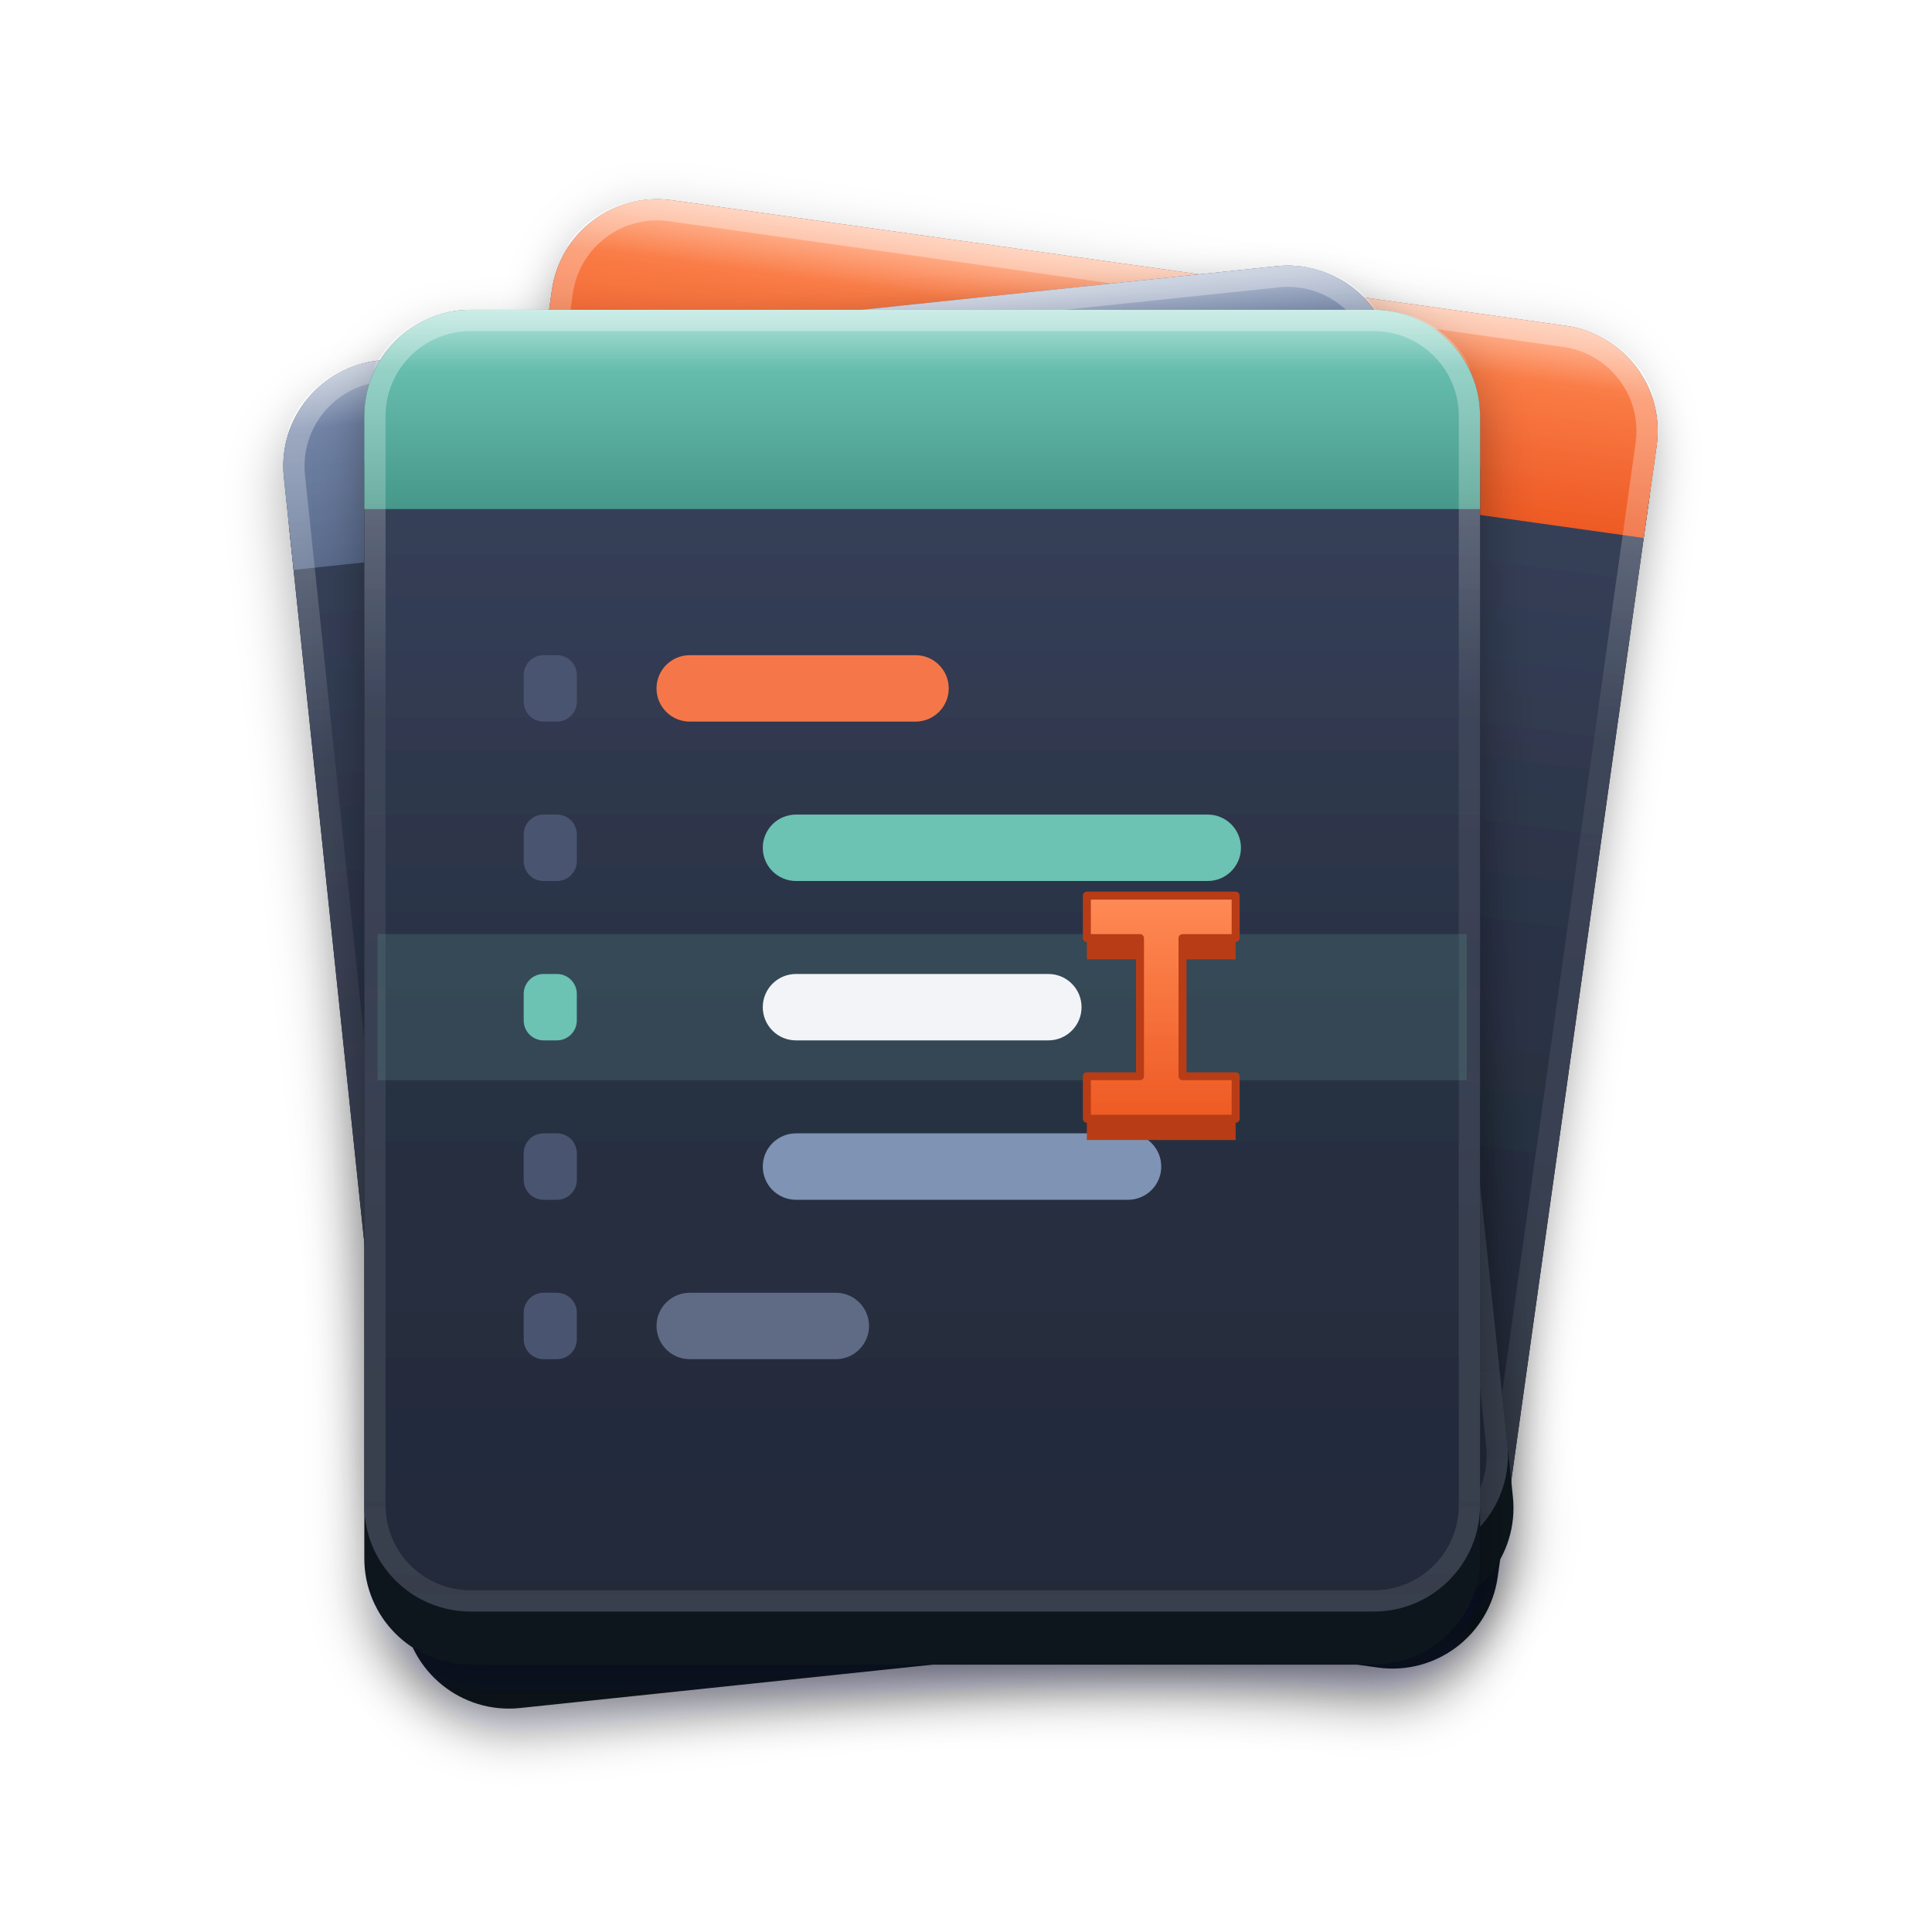
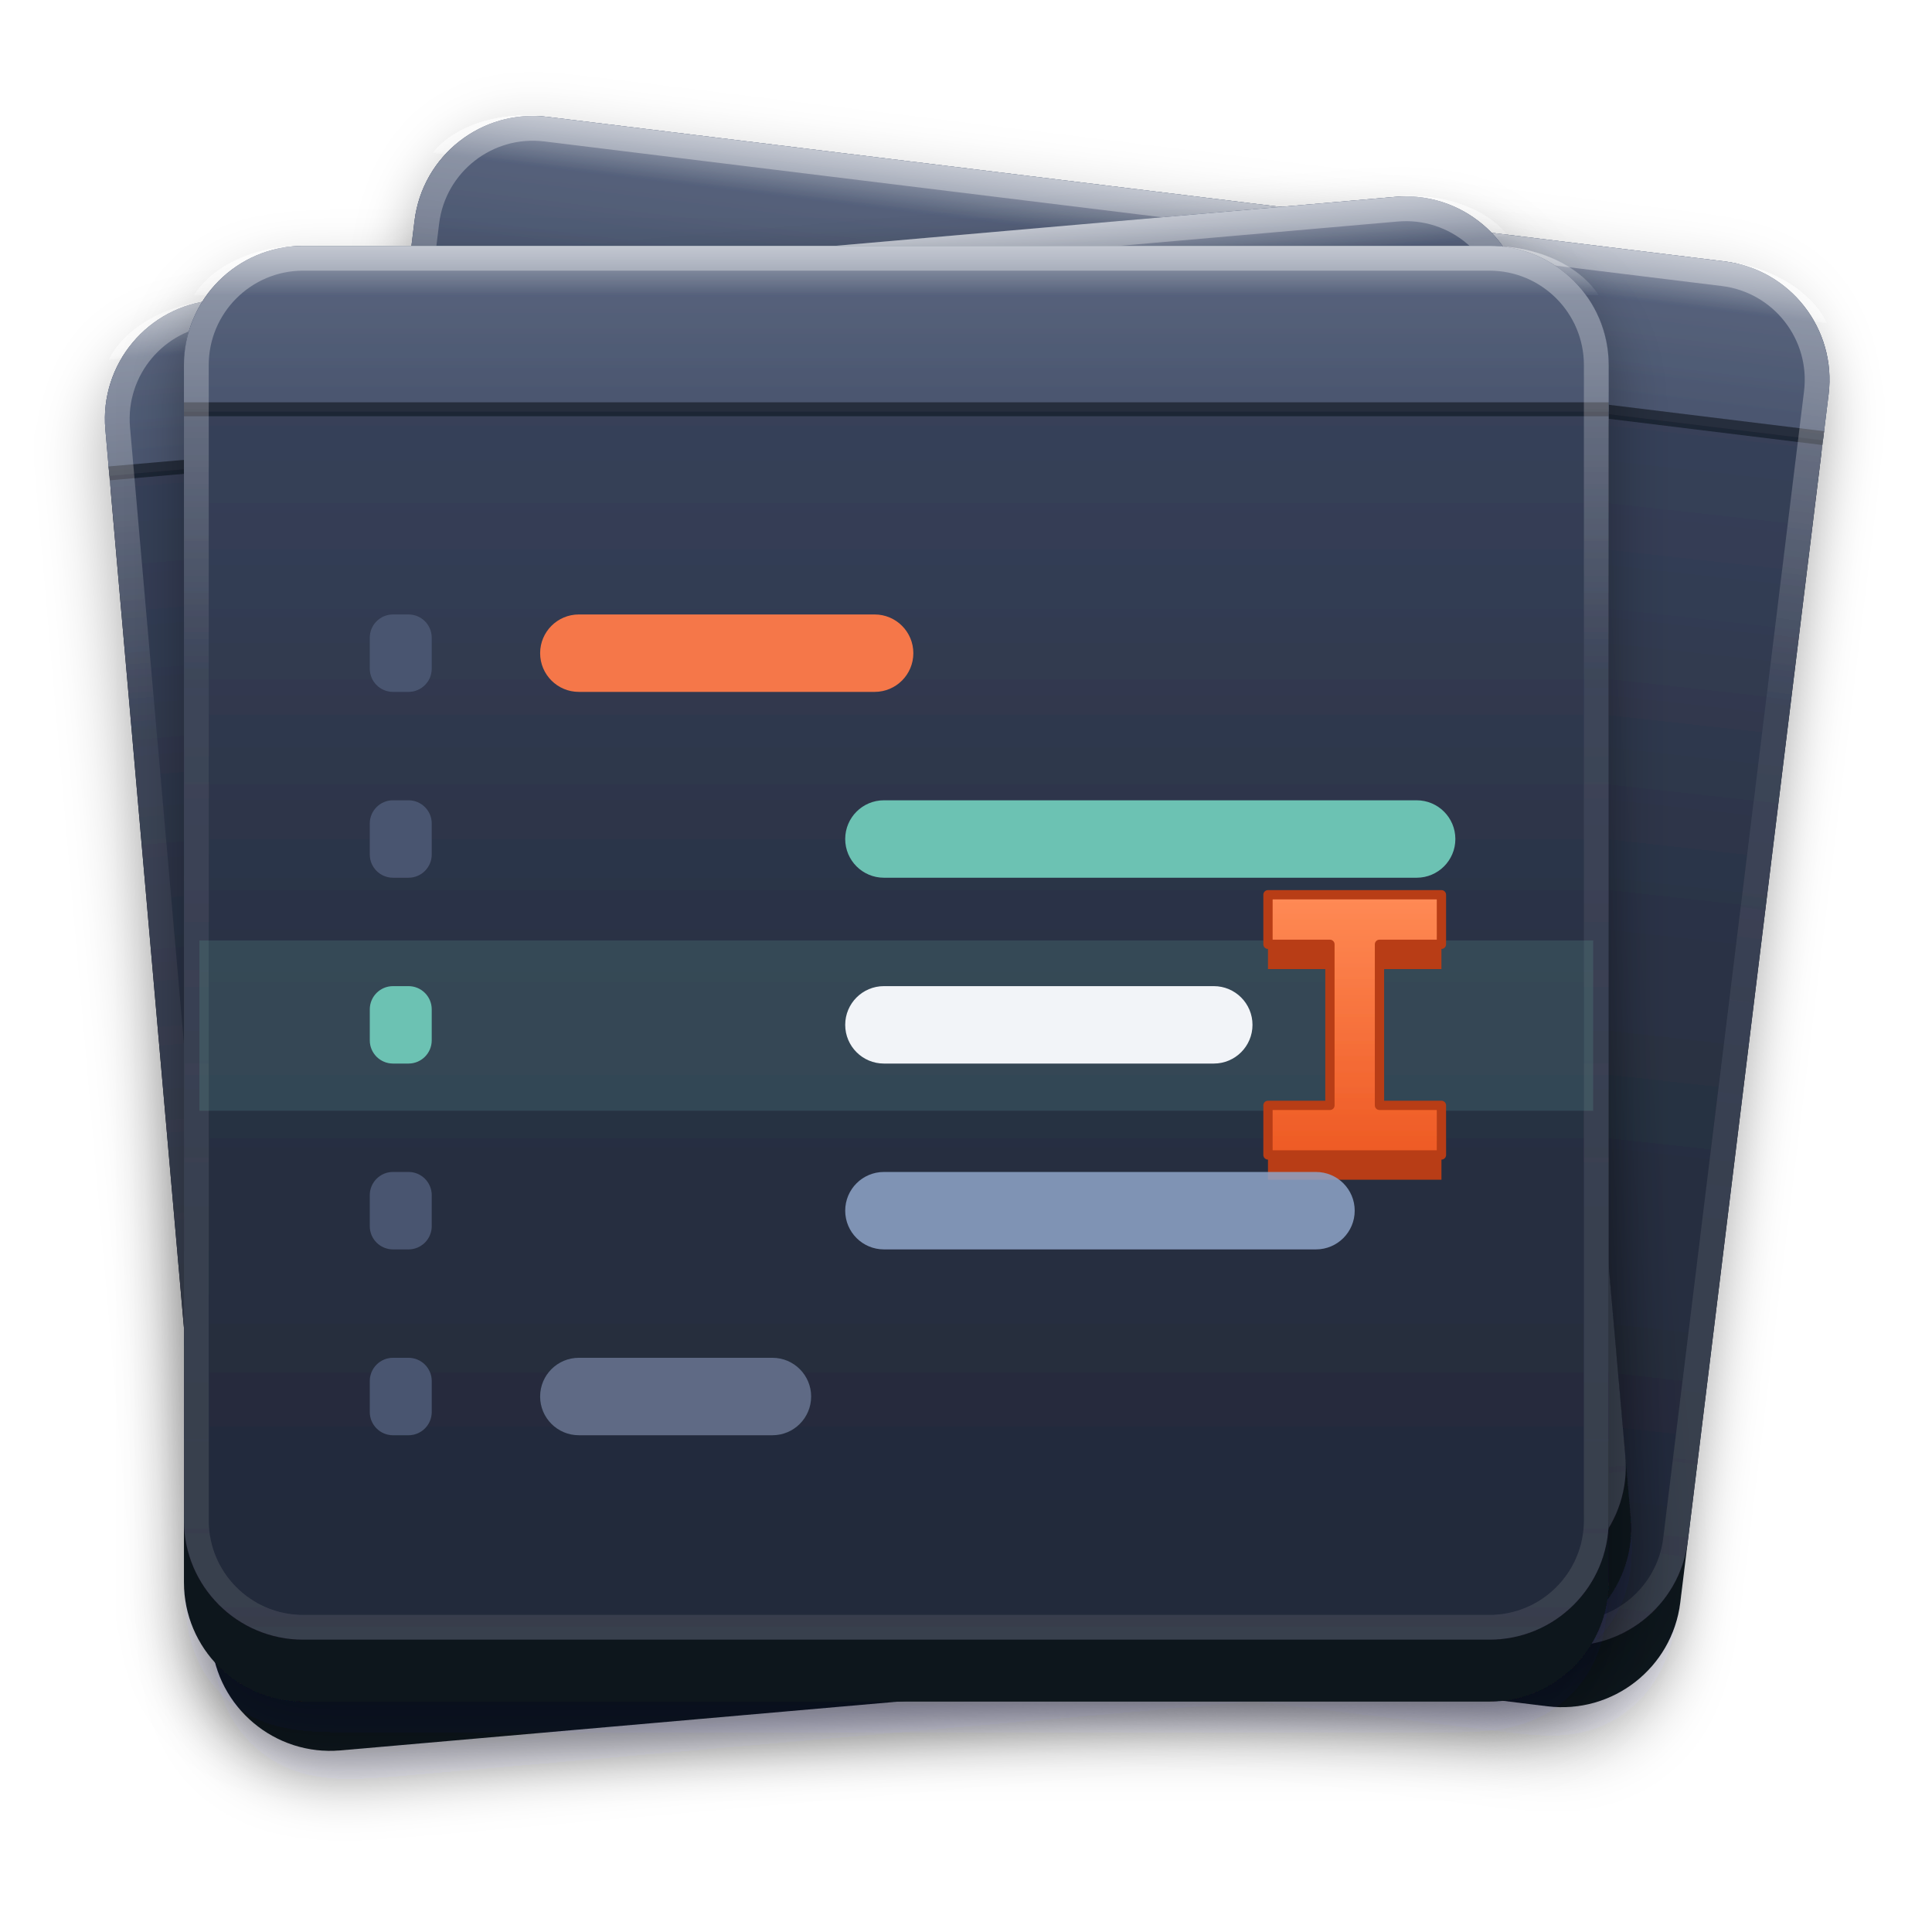
<svg xmlns="http://www.w3.org/2000/svg" role="img" aria-label="ceditor" width="128" height="128" viewBox="0 0 128 128">
  <defs>
    <linearGradient id="coral" x1="0" y1="0" x2="0" y2="1">
      <stop offset="0" stop-color="#FF8A55" />
      <stop offset="1" stop-color="#EE5A24" />
-     </linearGradient>
-     <linearGradient id="teal" x1="0" y1="0" x2="0" y2="1">
-       <stop offset="0" stop-color="#74CCBC" />
-       <stop offset="1" stop-color="#46988A" />
-     </linearGradient>
-     <linearGradient id="slate" x1="0" y1="0" x2="0" y2="1">
-       <stop offset="0" stop-color="#7C8FB2" />
-       <stop offset="1" stop-color="#5A6B8C" />
    </linearGradient>
    <linearGradient id="gloss" x1="0" y1="0" x2="0" y2="1">
      <stop offset="0" stop-color="#fff" stop-opacity=".45" />
      <stop offset=".3" stop-color="#fff" stop-opacity="0" />
    </linearGradient>
    <filter id="sh" x="-20%" y="-20%" width="140%" height="150%">
      <feDropShadow dx="0" dy="2" stdDeviation="2" flood-color="#0B0D14" flood-opacity=".35" />
    </filter>
    <linearGradient id="obs" x1="0" y1="0" x2="0" y2="1">
      <stop offset="0" stop-color="#3B4660" />
      <stop offset=".5" stop-color="#2A3245" />
      <stop offset="1" stop-color="#222939" />
    </linearGradient>
    <linearGradient id="rim" x1="0" y1="0" x2="0" y2="1">
      <stop offset="0" stop-color="#fff" stop-opacity=".34" />
      <stop offset=".3" stop-color="#fff" stop-opacity=".06" />
      <stop offset="1" stop-color="#fff" stop-opacity=".1" />
    </linearGradient>
+     <linearGradient id="title" x1="0" y1="0" x2="0" y2="1">
+       <stop offset="0" stop-color="#5A6680" />
+       <stop offset="1" stop-color="#4A556E" />
+     </linearGradient>
  </defs>
-   <g transform="translate(64 64) scale(.88) translate(-67.3 -63.4)">
-     <g filter="url(#sh)" transform="rotate(8 72 59)">
-       <rect x="30" y="14" width="84" height="98" rx="8" fill="#11151F" />
-       <rect x="30" y="10" width="84" height="98" rx="8" fill="url(#obs)" />
-       <path d="M 38 10 H 106 A 8 8 0 0 1 114 18 V 25 H 30 V 18 A 8 8 0 0 1 38 10 Z" fill="url(#coral)" />
-       <rect x="30" y="10" width="84" height="15" rx="8" fill="url(#gloss)" />
-       <rect x="30.8" y="10.8" width="82.4" height="96.4" rx="7.2" fill="none" stroke="url(#rim)" stroke-width="1.6" />
+   <g transform="translate(64 64) scale(1.026) translate(-50.5 -46.5)">
+     <g filter="url(#sh)" transform="rotate(7 56.0 41.0)">
+       <rect x="10" y="0" width="92" height="90" rx="7.7" fill="#11151F" />
+       <rect x="10" y="-4" width="92" height="90" rx="7.7" fill="url(#obs)" />
+       <path d="M 17.7 -4 H 94.3 A 7.7 7.7 0 0 1 102 3.7 V 6.7 H 10 V 3.7 A 7.7 7.7 0 0 1 17.7 -4 Z" fill="url(#title)" />
+       <rect x="10" y="-4" width="92" height="10.7" rx="7.7" fill="url(#gloss)" />
+       <rect x="10" y="6.1" width="92" height=".9" fill="#0B0E16" opacity=".55" />
+       <rect x="10.8" y="-3.2" width="90.4" height="88.4" rx="6.9" fill="none" stroke="url(#rim)" stroke-width="1.6" />
    </g>
-     <g filter="url(#sh)" transform="rotate(-6 62 63)">
-       <rect x="20" y="18" width="84" height="98" rx="8" fill="#11151F" />
-       <rect x="20" y="14" width="84" height="98" rx="8" fill="url(#obs)" />
-       <path d="M 28 14 H 96 A 8 8 0 0 1 104 22 V 29 H 20 V 22 A 8 8 0 0 1 28 14 Z" fill="url(#slate)" />
-       <rect x="20" y="14" width="84" height="15" rx="8" fill="url(#gloss)" />
-       <rect x="20.8" y="14.8" width="82.4" height="96.4" rx="7.2" fill="none" stroke="url(#rim)" stroke-width="1.6" />
+     <g filter="url(#sh)" transform="rotate(-5 44.0 45.0)">
+       <rect x="-2" y="4" width="92" height="90" rx="7.7" fill="#11151F" />
+       <rect x="-2" y="0" width="92" height="90" rx="7.7" fill="url(#obs)" />
+       <path d="M 5.7 0 H 82.3 A 7.7 7.7 0 0 1 90 7.7 V 10.7 H -2 V 7.7 A 7.7 7.7 0 0 1 5.7 0 Z" fill="url(#title)" />
+       <rect x="-2" y="0" width="92" height="10.7" rx="7.7" fill="url(#gloss)" />
+       <rect x="-2" y="10.1" width="92" height=".9" fill="#0B0E16" opacity=".55" />
+       <rect x="-1.2" y="0.8" width="90.4" height="88.4" rx="6.9" fill="none" stroke="url(#rim)" stroke-width="1.6" />
    </g>
    <g filter="url(#sh)">
-       <rect x="22" y="18" width="84" height="98" rx="8" fill="#11151F" />
-       <rect x="22" y="14" width="84" height="98" rx="8" fill="url(#obs)" />
-       <path d="M 30 14 H 98 A 8 8 0 0 1 106 22 V 29 H 22 V 22 A 8 8 0 0 1 30 14 Z" fill="url(#teal)" />
-       <rect x="22" y="14" width="84" height="15" rx="8" fill="url(#gloss)" />
-       <rect x="22.8" y="14.8" width="82.4" height="96.4" rx="7.2" fill="none" stroke="url(#rim)" stroke-width="1.6" />
-       <rect x="23" y="61" width="82" height="11" fill="#6CC2B3" opacity=".16" />
-       <rect x="34" y="40" width="4" height="5" rx="1.5" fill="#4A5570" />
-       <rect x="44" y="40" width="22" height="5" rx="2.5" fill="#FF7A48" opacity="0.95" />
-       <rect x="34" y="52" width="4" height="5" rx="1.5" fill="#4A5570" />
-       <rect x="52" y="52" width="36" height="5" rx="2.5" fill="#6CC2B3" opacity="1" />
-       <rect x="34" y="64" width="4" height="5" rx="1.5" fill="#6CC2B3" />
-       <rect x="52" y="64" width="24" height="5" rx="2.5" fill="#F2F4F8" opacity="1" />
-       <rect x="34" y="76" width="4" height="5" rx="1.5" fill="#4A5570" />
-       <rect x="52" y="76" width="30" height="5" rx="2.5" fill="#8EA4C8" opacity="0.85" />
-       <rect x="34" y="88" width="4" height="5" rx="1.5" fill="#4A5570" />
-       <rect x="44" y="88" width="16" height="5" rx="2.5" fill="#5E6B85" opacity="1" />
-       <g transform="translate(42.8 30.1) scale(.4)">
+       <rect x="0" y="4" width="92" height="90" rx="7.7" fill="#11151F" />
+       <rect x="0" y="0" width="92" height="90" rx="7.7" fill="url(#obs)" />
+       <path d="M 7.7 0 H 84.3 A 7.7 7.7 0 0 1 92 7.7 V 10.7 H 0 V 7.7 A 7.7 7.7 0 0 1 7.7 0 Z" fill="url(#title)" />
+       <rect x="0" y="0" width="92" height="10.7" rx="7.7" fill="url(#gloss)" />
+       <rect x="0" y="10.1" width="92" height=".9" fill="#0B0E16" opacity=".55" />
+       <rect x="0.8" y="0.8" width="90.4" height="88.4" rx="6.9" fill="none" stroke="url(#rim)" stroke-width="1.6" />
+       <rect x="12" y="23.8" width="4" height="5" rx="1.5" fill="#4A5570" />
+       <rect x="23.0" y="23.8" width="24.1" height="5" rx="2.5" fill="#FF7A48" opacity="0.95" />
+       <rect x="12" y="35.8" width="4" height="5" rx="1.5" fill="#4A5570" />
+       <rect x="42.7" y="35.8" width="39.4" height="5" rx="2.5" fill="#6CC2B3" opacity="1" />
+       <rect x="1" y="44.85" width="90" height="11" fill="#6CC2B3" opacity=".16" />
+       <rect x="12" y="47.8" width="4" height="5" rx="1.5" fill="#6CC2B3" />
+       <rect x="42.7" y="47.8" width="26.3" height="5" rx="2.5" fill="#F2F4F8" opacity="1" />
+       <g transform="translate(36.4 13.9) scale(.4)">
        <path d="M 84 70 H 112 V 78 H 102 V 104 H 112 V 112 H 84 V 104 H 94 V 78 H 84 Z" fill="#B83D16" transform="translate(0 4)" />
        <path d="M 84 70 H 112 V 78 H 102 V 104 H 112 V 112 H 84 V 104 H 94 V 78 H 84 Z" fill="url(#coral)" stroke="#B83D16" stroke-width="1.5" stroke-linejoin="round" />
      </g>
+       <rect x="12" y="59.8" width="4" height="5" rx="1.5" fill="#4A5570" />
+       <rect x="42.7" y="59.8" width="32.9" height="5" rx="2.5" fill="#8EA4C8" opacity="0.85" />
+       <rect x="12" y="71.8" width="4" height="5" rx="1.5" fill="#4A5570" />
+       <rect x="23.0" y="71.8" width="17.5" height="5" rx="2.5" fill="#5E6B85" opacity="1" />
    </g>
  </g>
</svg>
